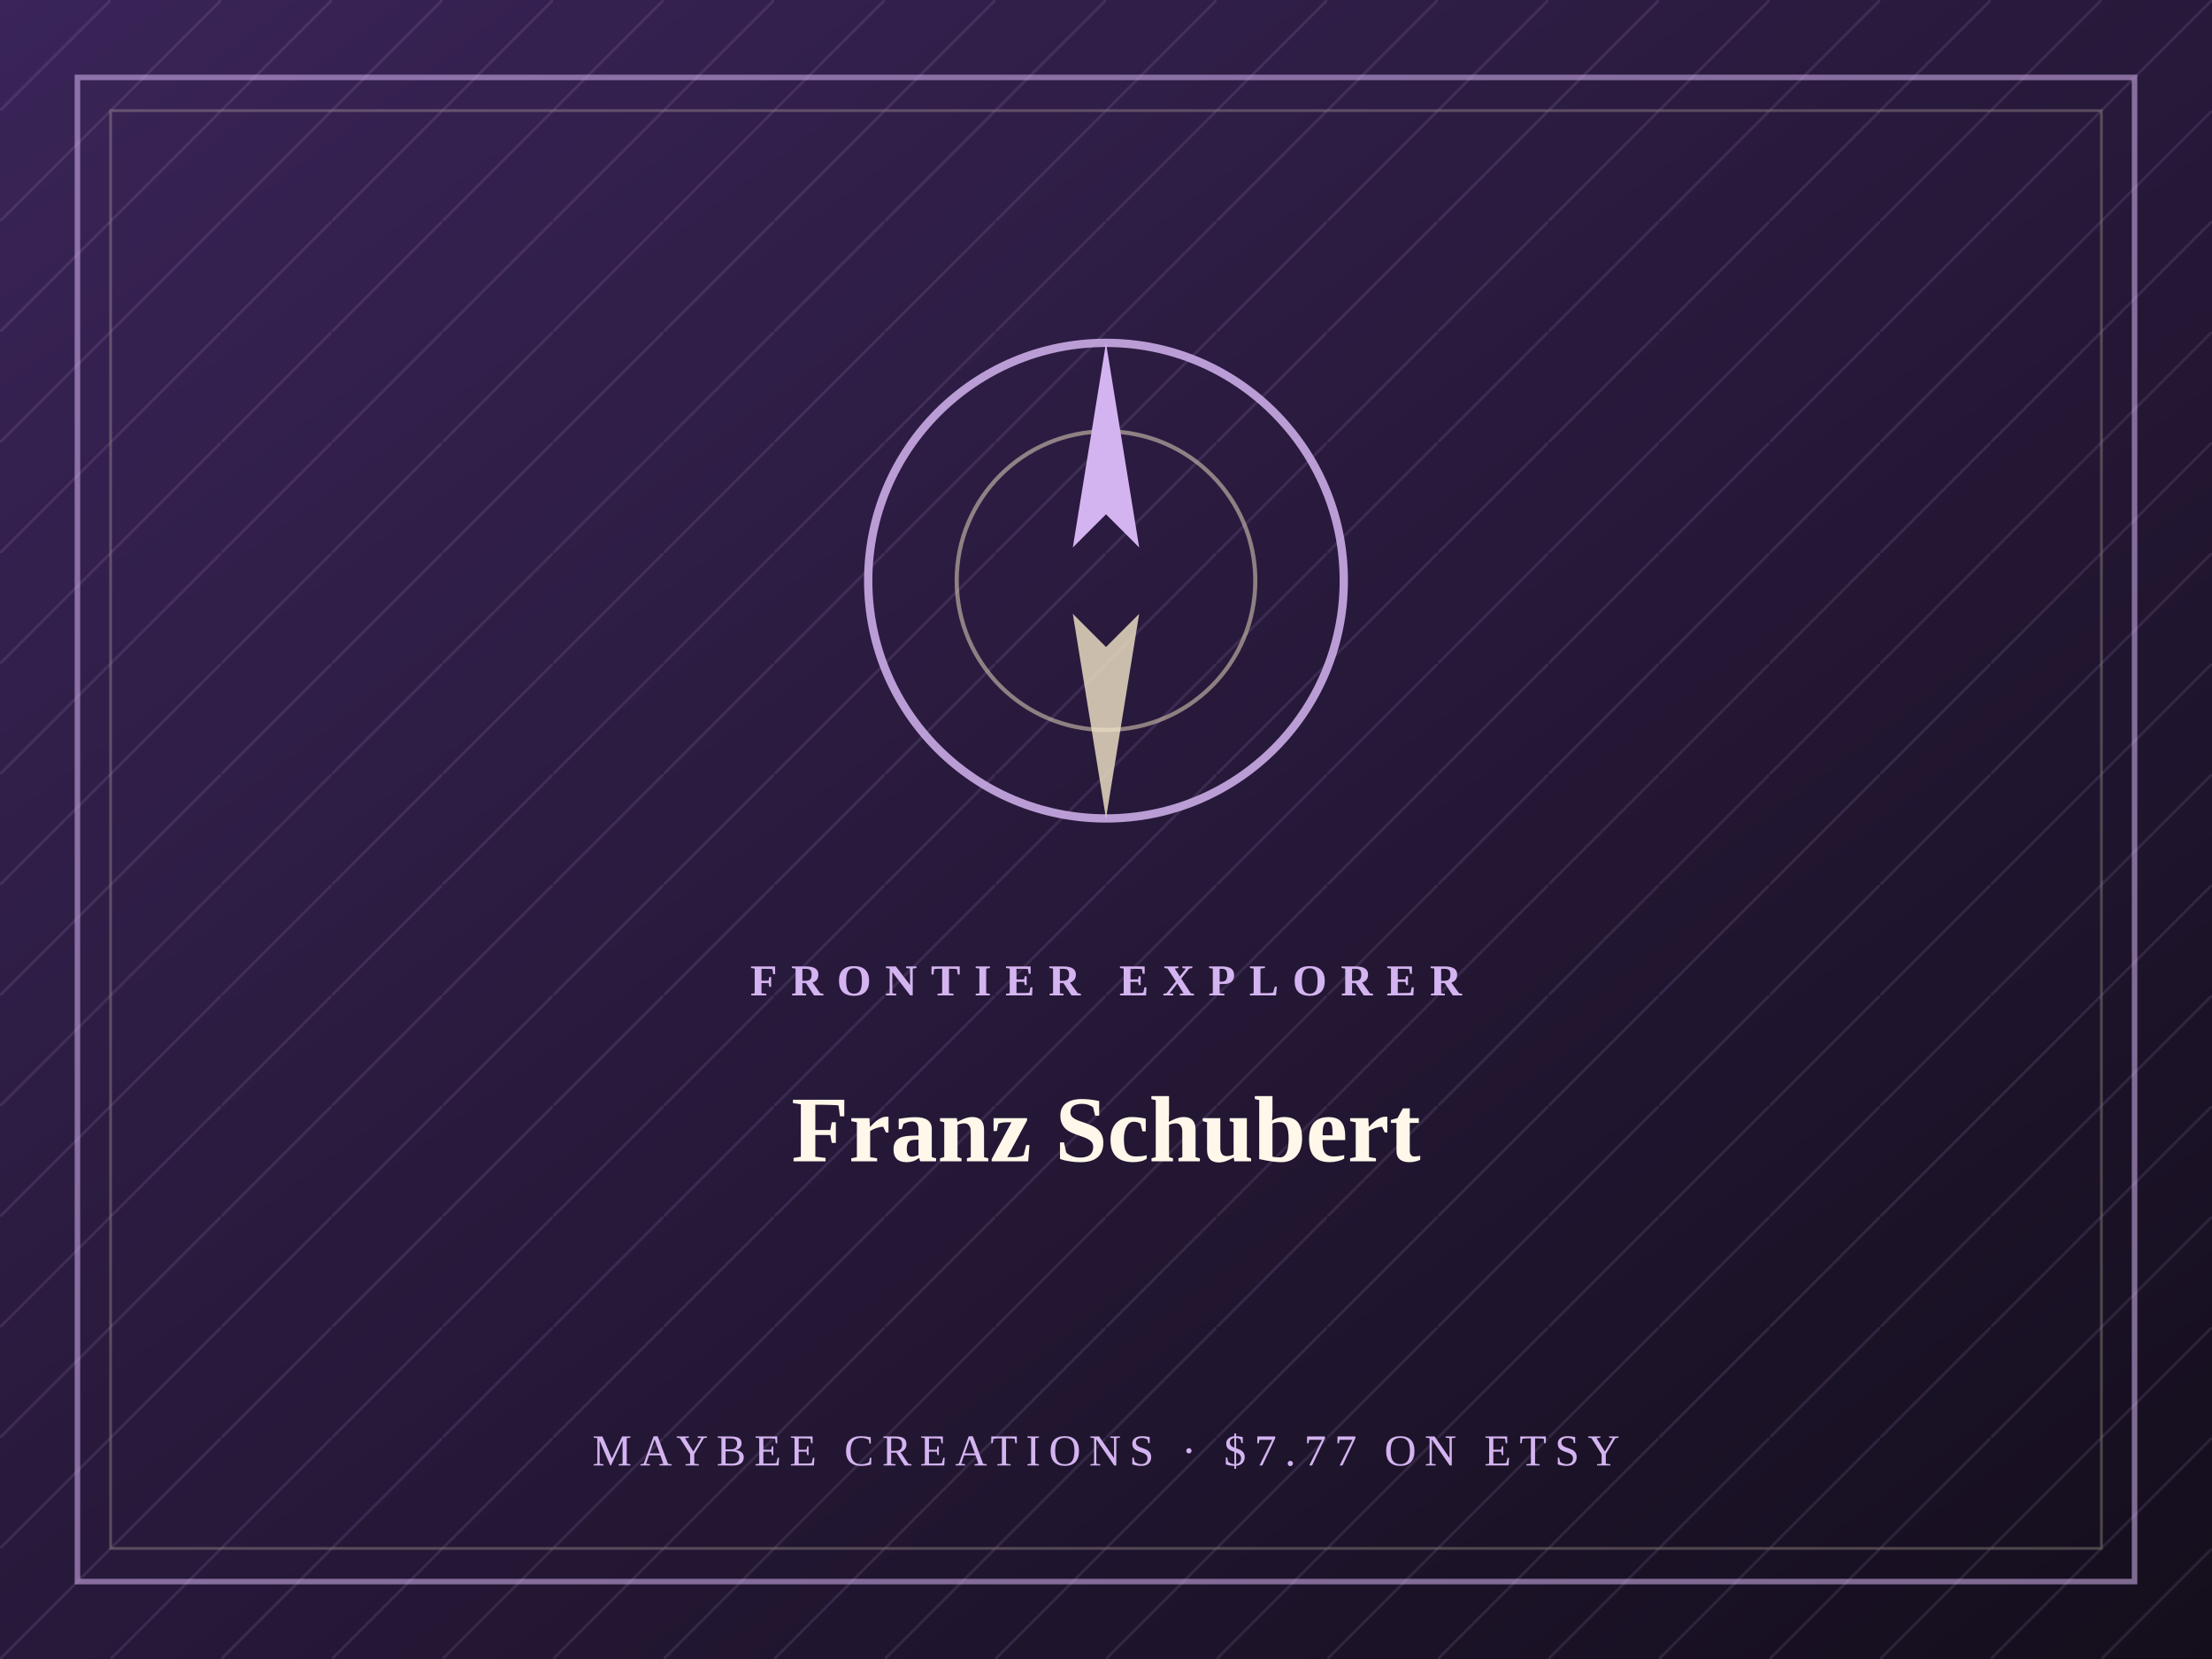
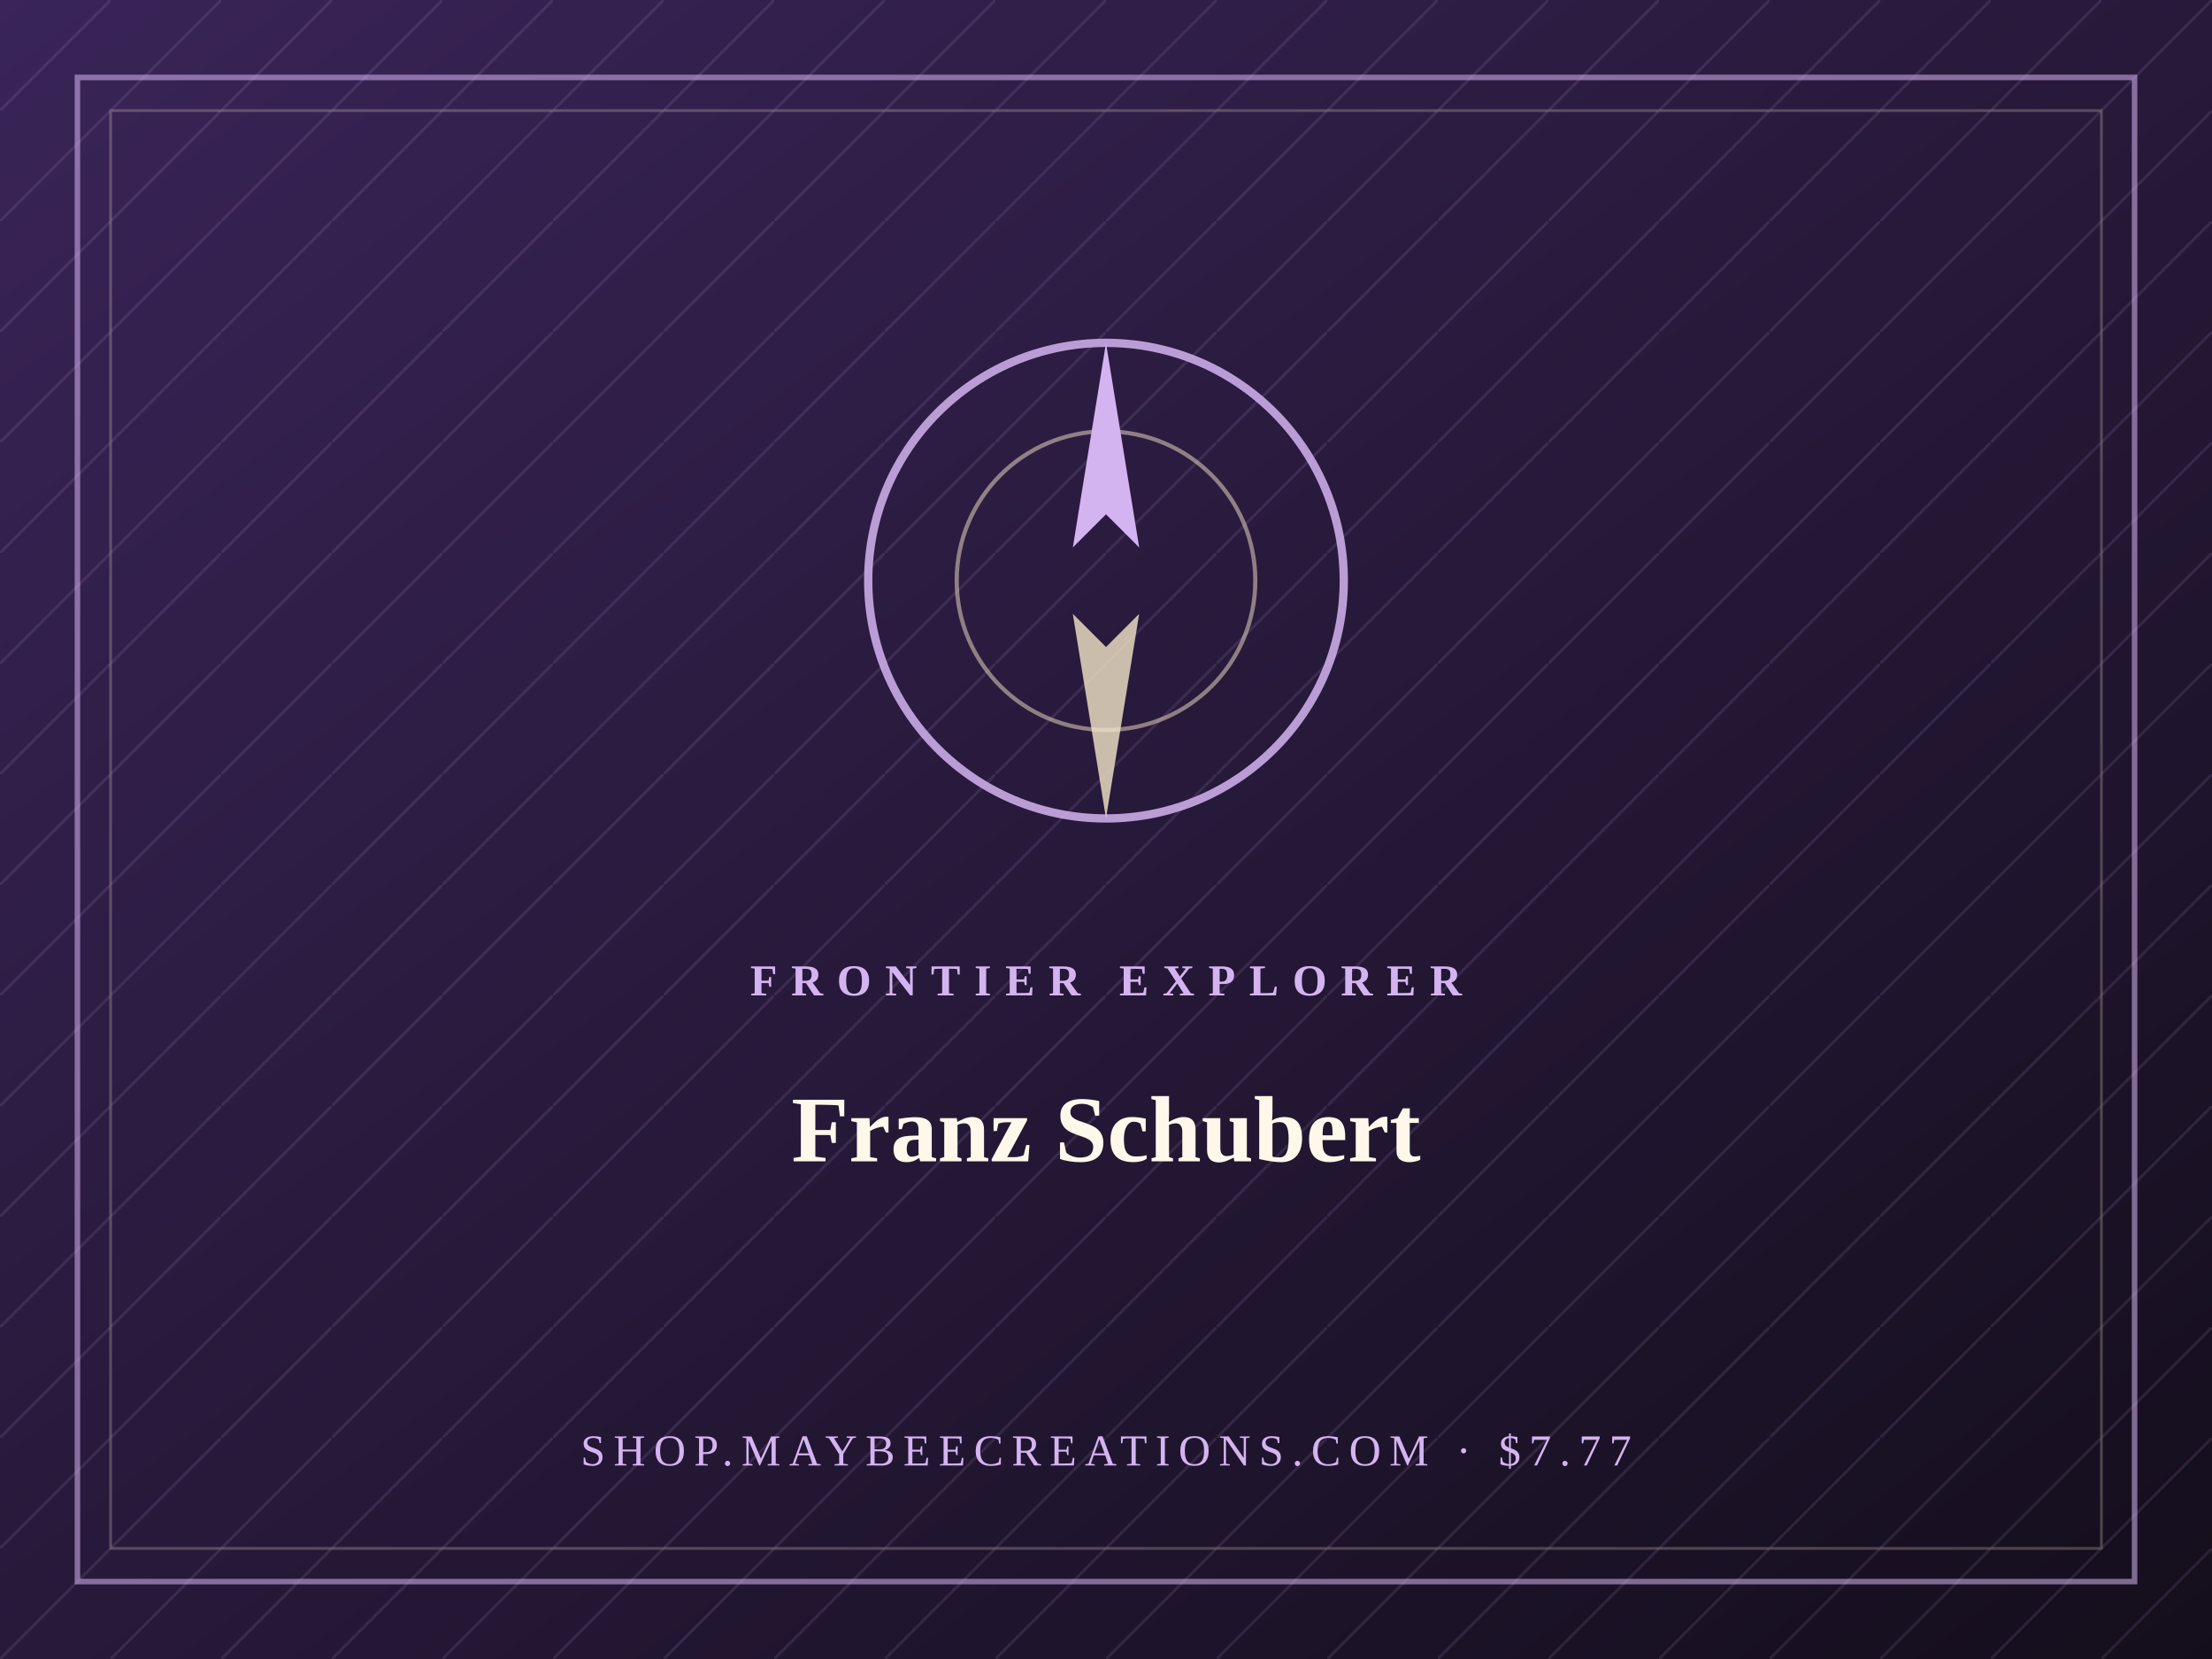
<svg xmlns="http://www.w3.org/2000/svg" viewBox="0 0 800 600" role="img" aria-label="Franz Schubert Frontier Explorer">
  <defs>
    <linearGradient id="g" x1="0" y1="0" x2="1" y2="1">
      <stop offset="0%" stop-color="#3a2458" />
      <stop offset="100%" stop-color="#140e1c" />
    </linearGradient>
    <pattern id="p" width="40" height="40" patternUnits="userSpaceOnUse">
      <path d="M0 40 L40 0" stroke="#d4b4f0" stroke-opacity="0.12" stroke-width="1" />
    </pattern>
  </defs>
  <rect width="800" height="600" fill="url(#g)" />
  <rect width="800" height="600" fill="url(#p)" />
  <rect x="28" y="28" width="744" height="544" fill="none" stroke="#d4b4f0" stroke-opacity="0.55" stroke-width="2" />
  <rect x="40" y="40" width="720" height="520" fill="none" stroke="#f4e6c8" stroke-opacity="0.25" stroke-width="1" />
  <circle cx="400" cy="210" r="86" fill="none" stroke="#d4b4f0" stroke-width="3" opacity="0.85" />
  <circle cx="400" cy="210" r="54" fill="none" stroke="#f4e6c8" stroke-width="1.5" opacity="0.5" />
  <path d="M400 124 L412 198 L400 186 L388 198 Z" fill="#d4b4f0" />
  <path d="M400 296 L388 222 L400 234 L412 222 Z" fill="#f4e6c8" opacity="0.8" />
  <text x="400" y="360" text-anchor="middle" fill="#d4b4f0" font-family="Georgia, 'Times New Roman', serif" font-size="16" letter-spacing="5" font-weight="700">FRONTIER EXPLORER</text>
  <text x="400" y="420" text-anchor="middle" fill="#fff8ea" font-family="Georgia, 'Times New Roman', serif" font-size="34" font-weight="700">Franz Schubert</text>
-   <text x="400" y="530" text-anchor="middle" fill="#d4b4f0" font-family="Georgia, 'Times New Roman', serif" font-size="16" letter-spacing="3">MAYBEE CREATIONS · $7.77 ON ETSY</text>
+   <text x="400" y="530" text-anchor="middle" fill="#d4b4f0" font-family="Georgia, 'Times New Roman', serif" font-size="16" letter-spacing="3">SHOP.MAYBEECREATIONS.COM · $7.77</text>
</svg>
